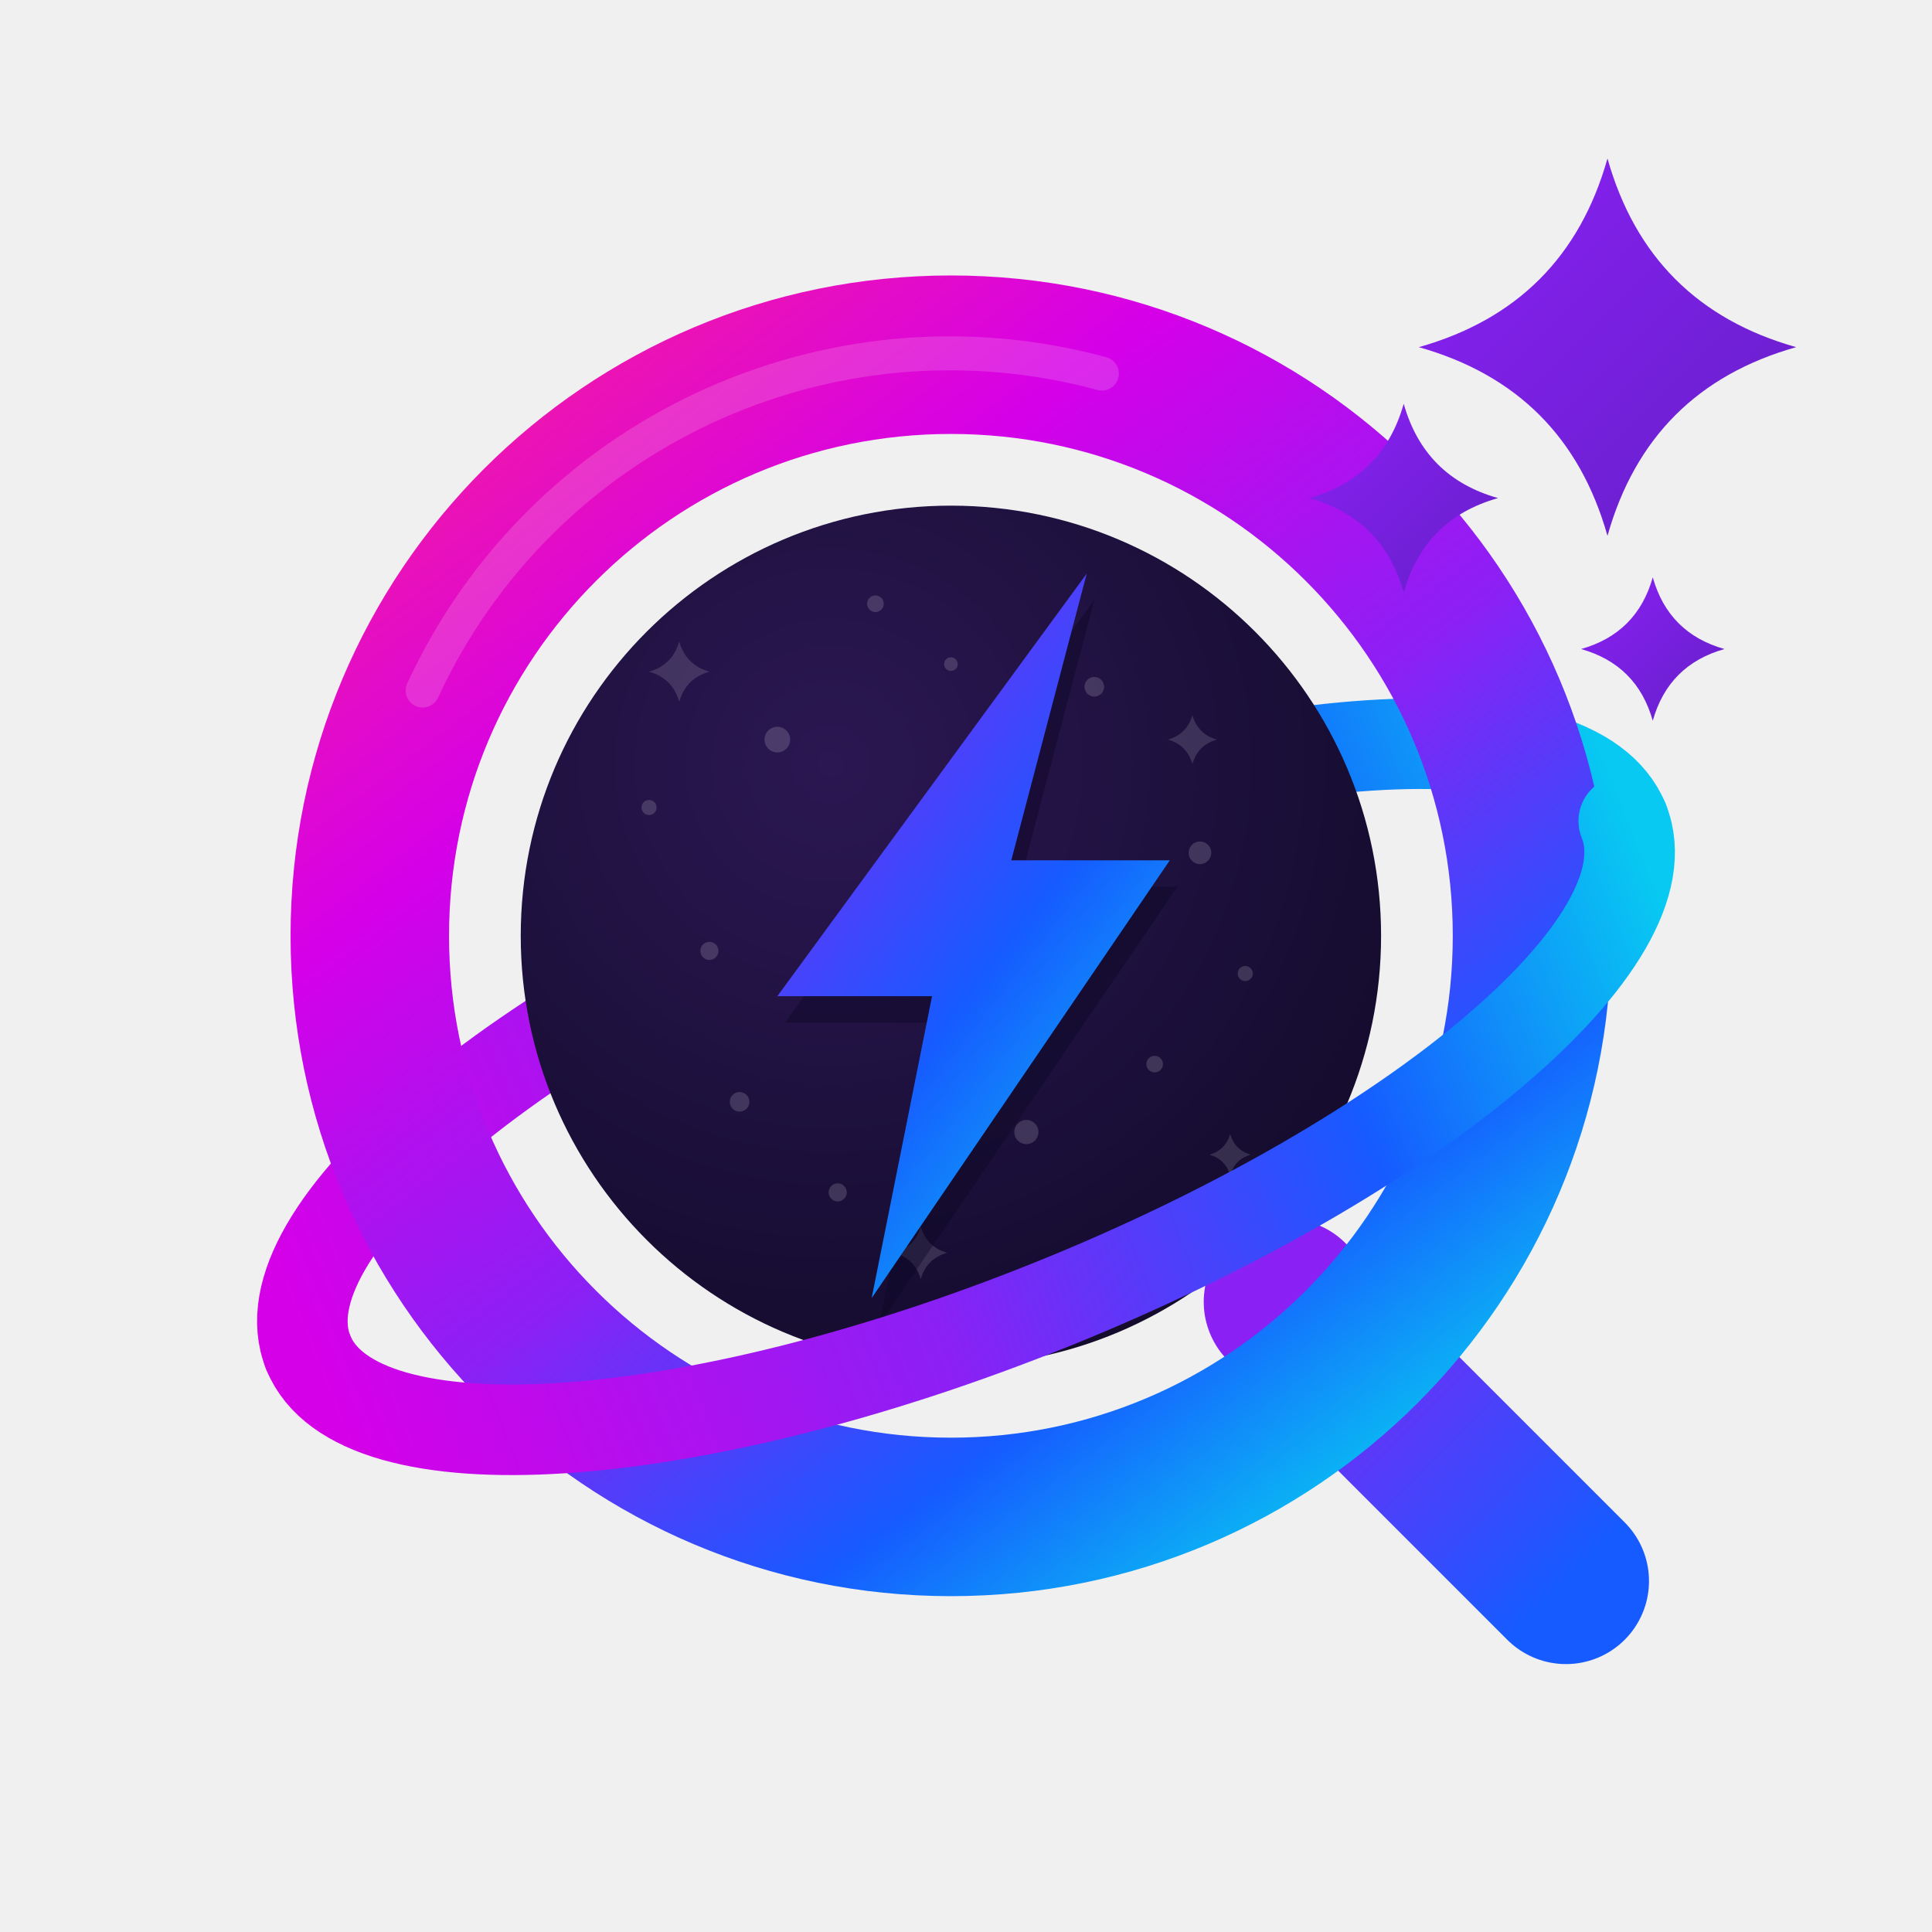
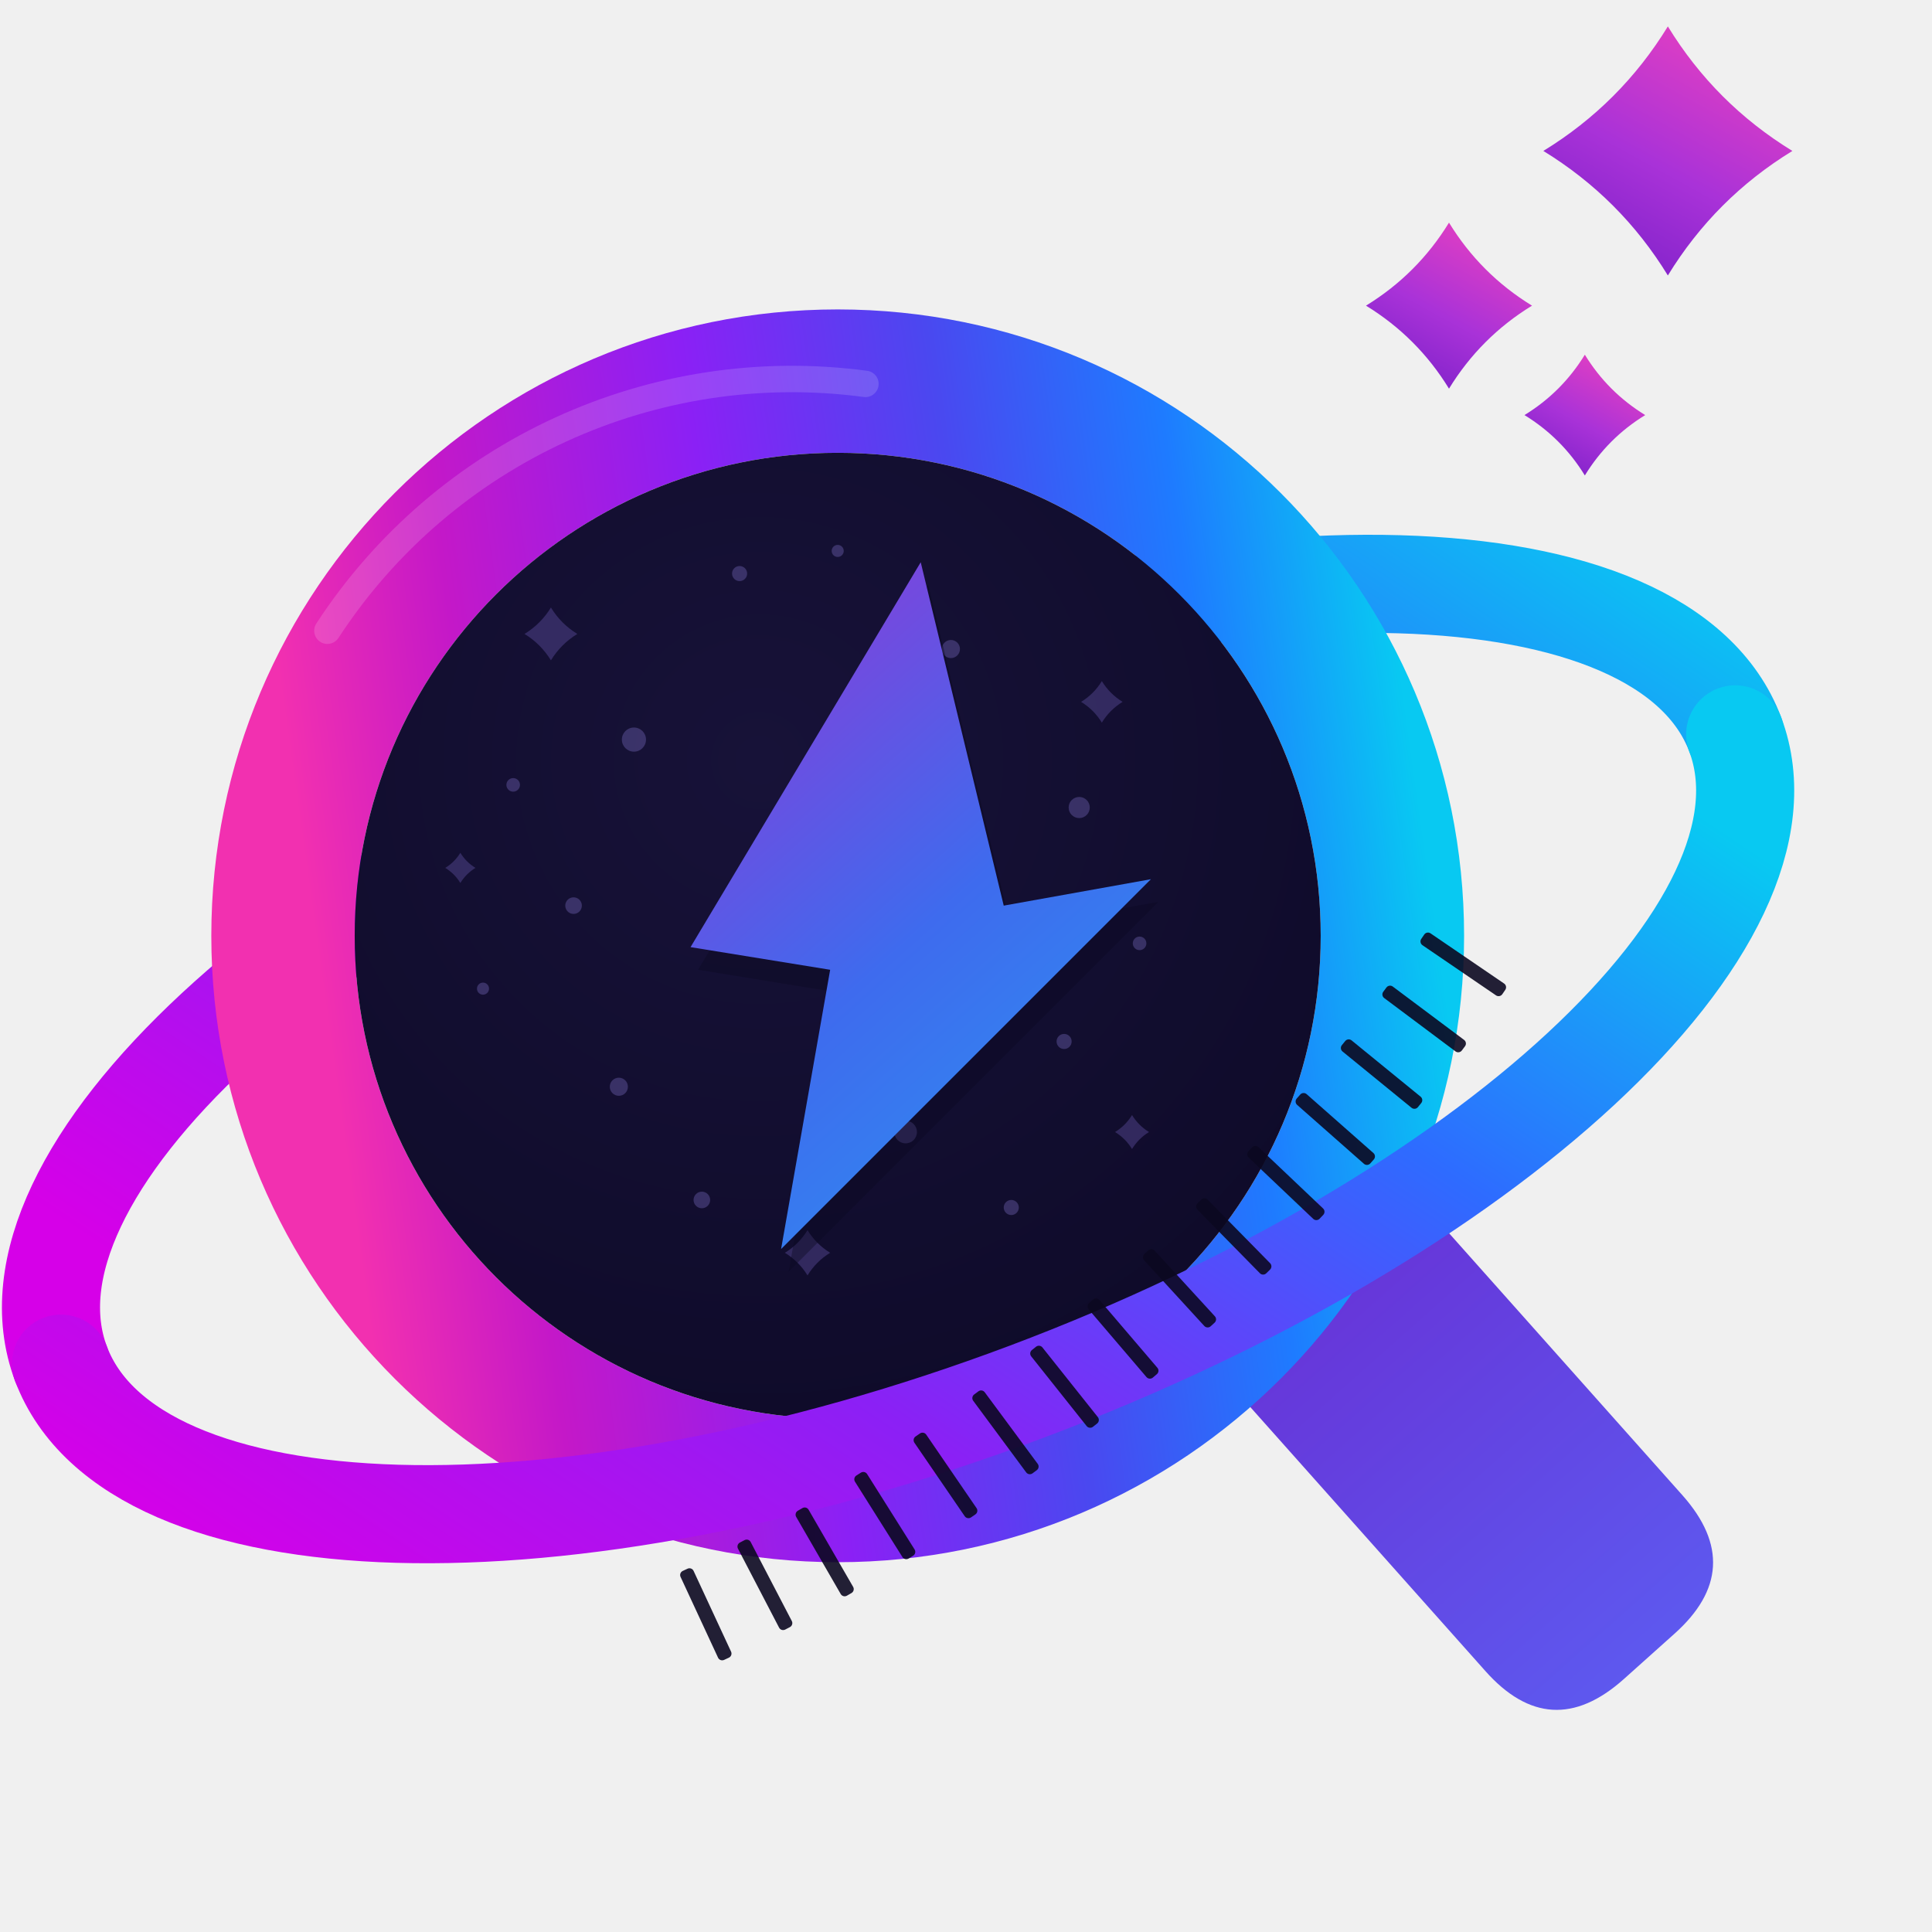
<svg xmlns="http://www.w3.org/2000/svg" viewBox="0 0 512 512" role="img" aria-label="QUICKKIT symbol">
  <defs>
-     <linearGradient id="qk-ring" x1="0.12" y1="0" x2="0.88" y2="1">
-       <stop offset="0" stop-color="#F018A8" />
-       <stop offset="0.24" stop-color="#D600E8" />
-       <stop offset="0.54" stop-color="#8B20F5" />
-       <stop offset="0.8" stop-color="#165BFF" />
+     <linearGradient id="qk-ring" x1="0" y1="0.32" x2="1" y2="0.18">
+       <stop offset="0" stop-color="#F230B0" />
+       <stop offset="0.16" stop-color="#C418C8" />
+       <stop offset="0.4" stop-color="#8B20F5" />
+       <stop offset="0.62" stop-color="#4A48F0" />
+       <stop offset="0.82" stop-color="#1E7BFF" />
      <stop offset="1" stop-color="#08C9F2" />
    </linearGradient>
-     <linearGradient id="qk-orbit" x1="0" y1="0.5" x2="1" y2="0.5">
+     <linearGradient id="qk-orbit" x1="0" y1="0.5" x2="1" y2="0.35">
      <stop offset="0" stop-color="#D600E8" />
-       <stop offset="0.42" stop-color="#8B20F5" />
-       <stop offset="0.75" stop-color="#165BFF" />
+       <stop offset="0.35" stop-color="#8B20F5" />
+       <stop offset="0.7" stop-color="#2E6BFF" />
      <stop offset="1" stop-color="#08C9F2" />
    </linearGradient>
-     <linearGradient id="qk-bolt" x1="0.15" y1="0" x2="0.85" y2="1">
-       <stop offset="0" stop-color="#8B20F5" />
-       <stop offset="0.55" stop-color="#165BFF" />
-       <stop offset="1" stop-color="#08C9F2" />
+     <linearGradient id="qk-bolt" x1="0.15" y1="0" x2="0.75" y2="1">
+       <stop offset="0" stop-color="#8B3BD8" />
+       <stop offset="0.55" stop-color="#3E6BEE" />
+       <stop offset="1" stop-color="#2E8FF0" />
    </linearGradient>
-     <linearGradient id="qk-spark" x1="0" y1="0" x2="1" y2="1">
-       <stop offset="0" stop-color="#8B20F5" />
-       <stop offset="1" stop-color="#6420C8" />
+     <linearGradient id="qk-spark" x1="0.75" y1="0" x2="0.2" y2="1">
+       <stop offset="0" stop-color="#E840C0" />
+       <stop offset="0.55" stop-color="#A932D8" />
+       <stop offset="1" stop-color="#7B20C8" />
    </linearGradient>
-     <radialGradient id="qk-planet" cx="0.36" cy="0.3" r="0.95">
-       <stop offset="0" stop-color="#2B1752" />
-       <stop offset="0.55" stop-color="#1A0F38" />
-       <stop offset="1" stop-color="#0E0822" />
+     <radialGradient id="qk-planet" cx="0.42" cy="0.32" r="1">
+       <stop offset="0" stop-color="#171238" />
+       <stop offset="0.6" stop-color="#100C2C" />
+       <stop offset="1" stop-color="#0B0820" />
    </radialGradient>
-     <linearGradient id="qk-tail" x1="0" y1="0" x2="1" y2="1">
-       <stop offset="0" stop-color="#8B20F5" />
-       <stop offset="1" stop-color="#165BFF" />
+     <linearGradient id="qk-tail" x1="0" y1="0" x2="0.85" y2="1">
+       <stop offset="0" stop-color="#6A28D0" />
+       <stop offset="1" stop-color="#5D5AF0" />
    </linearGradient>
  </defs>
-   <path d="M 341 345 L 415 419" fill="none" stroke="url(#qk-tail)" stroke-width="44" stroke-linecap="round" />
-   <g transform="rotate(-22 256 288)">
-     <path d="M 68 288 A 188 62 0 0 1 444 288" fill="none" stroke="url(#qk-orbit)" stroke-width="24" stroke-linecap="round" />
+   <g transform="rotate(-20.6 238 278)">
+     <path d="M 1 278 A 237 97 0 0 1 475 278" fill="none" stroke="url(#qk-orbit)" stroke-width="26" stroke-linecap="round" />
  </g>
-   <circle cx="252" cy="248" r="154" fill="none" stroke="url(#qk-ring)" stroke-width="42" />
-   <circle cx="252" cy="248" r="114" fill="url(#qk-planet)" />
-   <circle cx="206" cy="196" r="3.4" fill="#FFFFFF" opacity="0.16" />
-   <circle cx="290" cy="182" r="2.6" fill="#FFFFFF" opacity="0.16" />
-   <circle cx="232" cy="160" r="2.2" fill="#FFFFFF" opacity="0.16" />
-   <circle cx="318" cy="226" r="3" fill="#FFFFFF" opacity="0.16" />
-   <circle cx="188" cy="252" r="2.4" fill="#FFFFFF" opacity="0.16" />
-   <circle cx="272" cy="300" r="3.2" fill="#FFFFFF" opacity="0.16" />
-   <circle cx="222" cy="316" r="2.4" fill="#FFFFFF" opacity="0.16" />
-   <circle cx="306" cy="282" r="2.2" fill="#FFFFFF" opacity="0.16" />
-   <circle cx="172" cy="214" r="2" fill="#FFFFFF" opacity="0.16" />
-   <circle cx="252" cy="176" r="1.8" fill="#FFFFFF" opacity="0.16" />
-   <circle cx="330" cy="258" r="2" fill="#FFFFFF" opacity="0.16" />
-   <circle cx="196" cy="292" r="2.6" fill="#FFFFFF" opacity="0.16" />
-   <path d="M 180 170 Q 181.76 176.24 188 178 Q 181.76 179.76 180 186 Q 178.24 179.76 172 178 Q 178.24 176.24 180 170 Z" fill="#FFFFFF" opacity="0.14" />
-   <path d="M 316 189.5 Q 317.43 194.57 322.5 196 Q 317.43 197.43 316 202.5 Q 314.57 197.43 309.5 196 Q 314.57 194.57 316 189.5 Z" fill="#FFFFFF" opacity="0.14" />
-   <path d="M 244 325 Q 245.54 330.46 251 332 Q 245.54 333.54 244 339 Q 242.46 333.54 237 332 Q 242.46 330.46 244 325 Z" fill="#FFFFFF" opacity="0.14" />
-   <path d="M 326 300.5 Q 327.21 304.79 331.5 306 Q 327.21 307.21 326 311.5 Q 324.79 307.21 320.5 306 Q 324.79 304.79 326 300.5 Z" fill="#FFFFFF" opacity="0.14" />
-   <path d="M 288 152 L 206 264 L 247 264 L 231 344 L 310 228 L 268 228 Z" transform="translate(2 7)" fill="#0B0620" opacity="0.4" />
-   <path d="M 288 152 L 206 264 L 247 264 L 231 344 L 310 228 L 268 228 Z" fill="url(#qk-bolt)" />
-   <g transform="rotate(-22 256 288)">
-     <path d="M 68 288 A 188 62 0 0 0 444 288" fill="none" stroke="url(#qk-orbit)" stroke-width="24" stroke-linecap="round" />
+   <path d="M 313.9 353.3 L 393.6 442.8 Q 410.9 462.3 430.3 445.0 L 443.7 433.0 Q 463.1 415.7 445.9 396.3 L 366.1 306.7 Z" fill="url(#qk-tail)" />
+   <circle cx="222" cy="248" r="147" fill="none" stroke="url(#qk-ring)" stroke-linecap="round" stroke-width="38" />
+   <circle cx="222" cy="248" r="128" fill="url(#qk-planet)" />
+   <circle cx="168" cy="196" r="3.2" fill="#8A7BD8" opacity="0.32" />
+   <circle cx="252" cy="172" r="2.4" fill="#8A7BD8" opacity="0.32" />
+   <circle cx="196" cy="152" r="2" fill="#8A7BD8" opacity="0.32" />
+   <circle cx="286" cy="214" r="2.8" fill="#8A7BD8" opacity="0.32" />
+   <circle cx="152" cy="240" r="2.2" fill="#8A7BD8" opacity="0.32" />
+   <circle cx="240" cy="300" r="3" fill="#8A7BD8" opacity="0.32" />
+   <circle cx="186" cy="318" r="2.2" fill="#8A7BD8" opacity="0.32" />
+   <circle cx="282" cy="276" r="2" fill="#8A7BD8" opacity="0.32" />
+   <circle cx="136" cy="208" r="1.8" fill="#8A7BD8" opacity="0.32" />
+   <circle cx="222" cy="146" r="1.6" fill="#8A7BD8" opacity="0.32" />
+   <circle cx="302" cy="250" r="1.8" fill="#8A7BD8" opacity="0.32" />
+   <circle cx="164" cy="288" r="2.4" fill="#8A7BD8" opacity="0.32" />
+   <circle cx="268" cy="320" r="2" fill="#8A7BD8" opacity="0.32" />
+   <circle cx="128" cy="262" r="1.6" fill="#8A7BD8" opacity="0.32" />
+   <path d="M 146 161 Q 148.66 165.34 153 168 Q 148.66 170.66 146 175 Q 143.34 170.66 139 168 Q 143.34 165.34 146 161 Z" fill="#7E6BD0" opacity="0.3" />
+   <path d="M 292 180.5 Q 294.09 183.91 297.5 186 Q 294.09 188.09 292 191.5 Q 289.91 188.09 286.5 186 Q 289.91 183.91 292 180.5 Z" fill="#7E6BD0" opacity="0.3" />
+   <path d="M 214 326 Q 216.28 329.72 220 332 Q 216.28 334.28 214 338 Q 211.72 334.28 208 332 Q 211.72 329.72 214 326 Z" fill="#7E6BD0" opacity="0.3" />
+   <path d="M 300 295.5 Q 301.71 298.29 304.5 300 Q 301.71 301.71 300 304.5 Q 298.29 301.71 295.5 300 Q 298.29 298.29 300 295.5 Z" fill="#7E6BD0" opacity="0.3" />
+   <path d="M 122 226 Q 123.52 228.48 126 230 Q 123.52 231.52 122 234 Q 120.48 231.52 118 230 Q 120.48 228.48 122 226 Z" fill="#7E6BD0" opacity="0.3" />
+   <path d="M 244 149 L 183 251 L 220 257 L 207 331 L 305 233 L 266 240 Z" transform="translate(2 6)" fill="#0B0820" opacity="0.4" />
+   <path d="M 244 149 L 183 251 L 220 257 L 207 331 L 305 233 L 266 240 Z" fill="url(#qk-bolt)" />
+   <g transform="rotate(-20.6 238 278)">
+     <path d="M 1 278 A 237 97 0 0 0 475 278" fill="none" stroke="url(#qk-orbit)" stroke-width="26" stroke-linecap="round" />
+     <rect x="384.2" y="296.7" width="3.8" height="26" rx="1.2" fill="#0B0820" opacity="0.9" transform="rotate(144.9 386.1 309.7)" />
+     <rect x="369.4" y="306.6" width="3.8" height="26" rx="1.2" fill="#0B0820" opacity="0.9" transform="rotate(147.4 371.3 319.6)" />
+     <rect x="353.7" y="316.3" width="3.8" height="26" rx="1.2" fill="#0B0820" opacity="0.9" transform="rotate(149.8 355.6 329.3)" />
+     <rect x="337.1" y="325.6" width="3.8" height="26" rx="1.2" fill="#0B0820" opacity="0.9" transform="rotate(152.0 339.0 338.6)" />
+     <rect x="319.8" y="334.4" width="3.8" height="26" rx="1.2" fill="#0B0820" opacity="0.9" transform="rotate(154.1 321.7 347.4)" />
+     <rect x="301.9" y="342.8" width="3.8" height="26" rx="1.2" fill="#0B0820" opacity="0.9" transform="rotate(156.1 303.8 355.8)" />
+     <rect x="283.6" y="350.6" width="3.8" height="26" rx="1.2" fill="#0B0820" opacity="0.9" transform="rotate(158.1 285.5 363.6)" />
+     <rect x="264.9" y="357.8" width="3.8" height="26" rx="1.2" fill="#0B0820" opacity="0.9" transform="rotate(160.1 266.8 370.8)" />
+     <rect x="245.9" y="364.3" width="3.8" height="26" rx="1.2" fill="#0B0820" opacity="0.9" transform="rotate(162.1 247.8 377.3)" />
+     <rect x="227.0" y="370.1" width="3.8" height="26" rx="1.2" fill="#0B0820" opacity="0.9" transform="rotate(164.1 228.9 383.1)" />
+     <rect x="208.1" y="375.2" width="3.8" height="26" rx="1.2" fill="#0B0820" opacity="0.9" transform="rotate(166.2 210.0 388.2)" />
+     <rect x="189.3" y="379.5" width="3.8" height="26" rx="1.2" fill="#0B0820" opacity="0.9" transform="rotate(168.4 191.2 392.5)" />
+     <rect x="171.0" y="382.9" width="3.8" height="26" rx="1.2" fill="#0B0820" opacity="0.9" transform="rotate(170.6 172.9 395.9)" />
+     <rect x="153.1" y="385.5" width="3.8" height="26" rx="1.2" fill="#0B0820" opacity="0.9" transform="rotate(173.1 155.0 398.5)" />
+     <rect x="135.7" y="387.3" width="3.8" height="26" rx="1.2" fill="#0B0820" opacity="0.9" transform="rotate(175.7 137.6 400.3)" />
  </g>
-   <path d="M 426 42 Q 437 81 476 92 Q 437 103 426 142 Q 415 103 376 92 Q 415 81 426 42 Z" fill="url(#qk-spark)" />
-   <path d="M 372 107 Q 377.5 126.5 397 132 Q 377.5 137.5 372 157 Q 366.5 137.5 347 132 Q 366.5 126.5 372 107 Z" fill="url(#qk-spark)" />
-   <path d="M 438 153 Q 442.18 167.82 457 172 Q 442.18 176.18 438 191 Q 433.82 176.18 419 172 Q 433.82 167.82 438 153 Z" fill="url(#qk-spark)" />
-   <path d="M 112 183 A 154 154 0 0 1 292 99" fill="none" stroke="#FFFFFF" stroke-width="9" stroke-linecap="round" opacity="0.16" />
+   <path d="M 442 7 Q 454.54 27.46 475 40 Q 454.54 52.54 442 73 Q 429.46 52.54 409 40 Q 429.46 27.46 442 7 Z" fill="url(#qk-spark)" />
+   <path d="M 384 59 Q 392.36 72.64 406 81 Q 392.36 89.36 384 103 Q 375.64 89.36 362 81 Q 375.64 72.64 384 59 Z" fill="url(#qk-spark)" />
+   <path d="M 420 94 Q 426.08 103.92 436 110 Q 426.08 116.08 420 126 Q 413.92 116.08 404 110 Q 413.92 103.92 420 94 Z" fill="url(#qk-spark)" />
+   <path d="M 86.76 167.15 A 147 147 0 0 1 229.35 101.735" fill="none" stroke="#FFFFFF" stroke-width="7" stroke-linecap="round" opacity="0.15" />
</svg>
